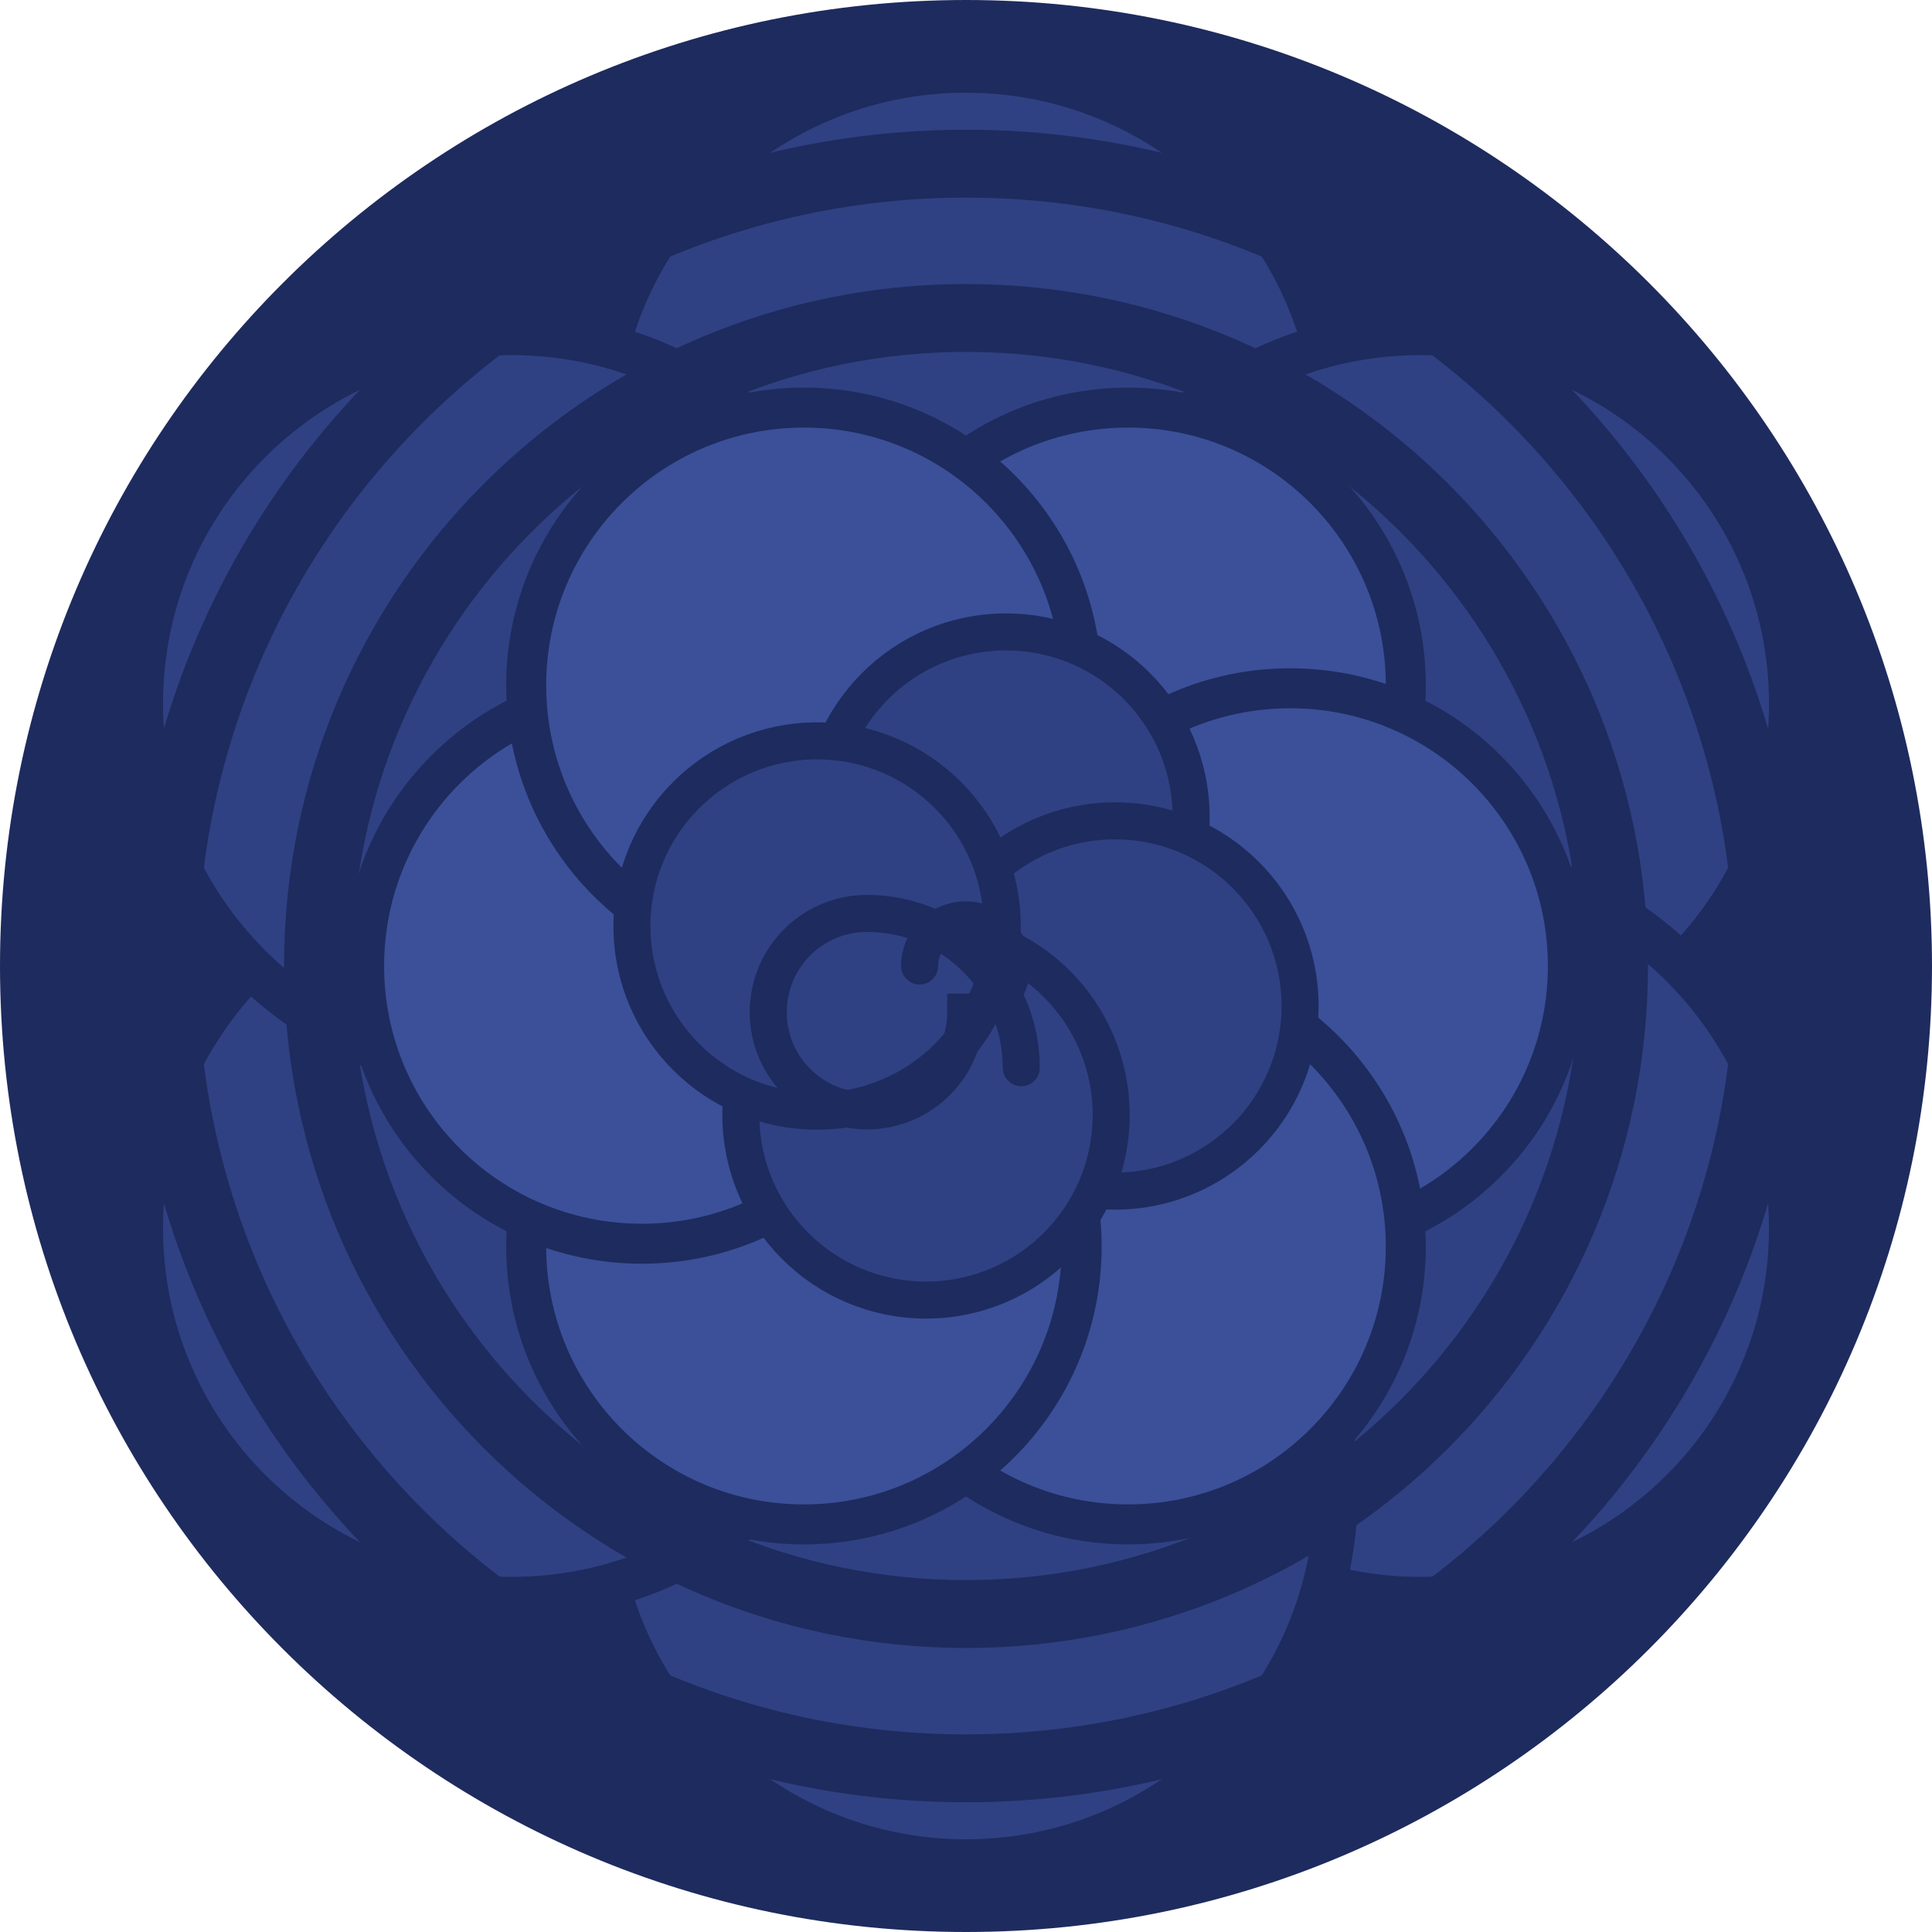
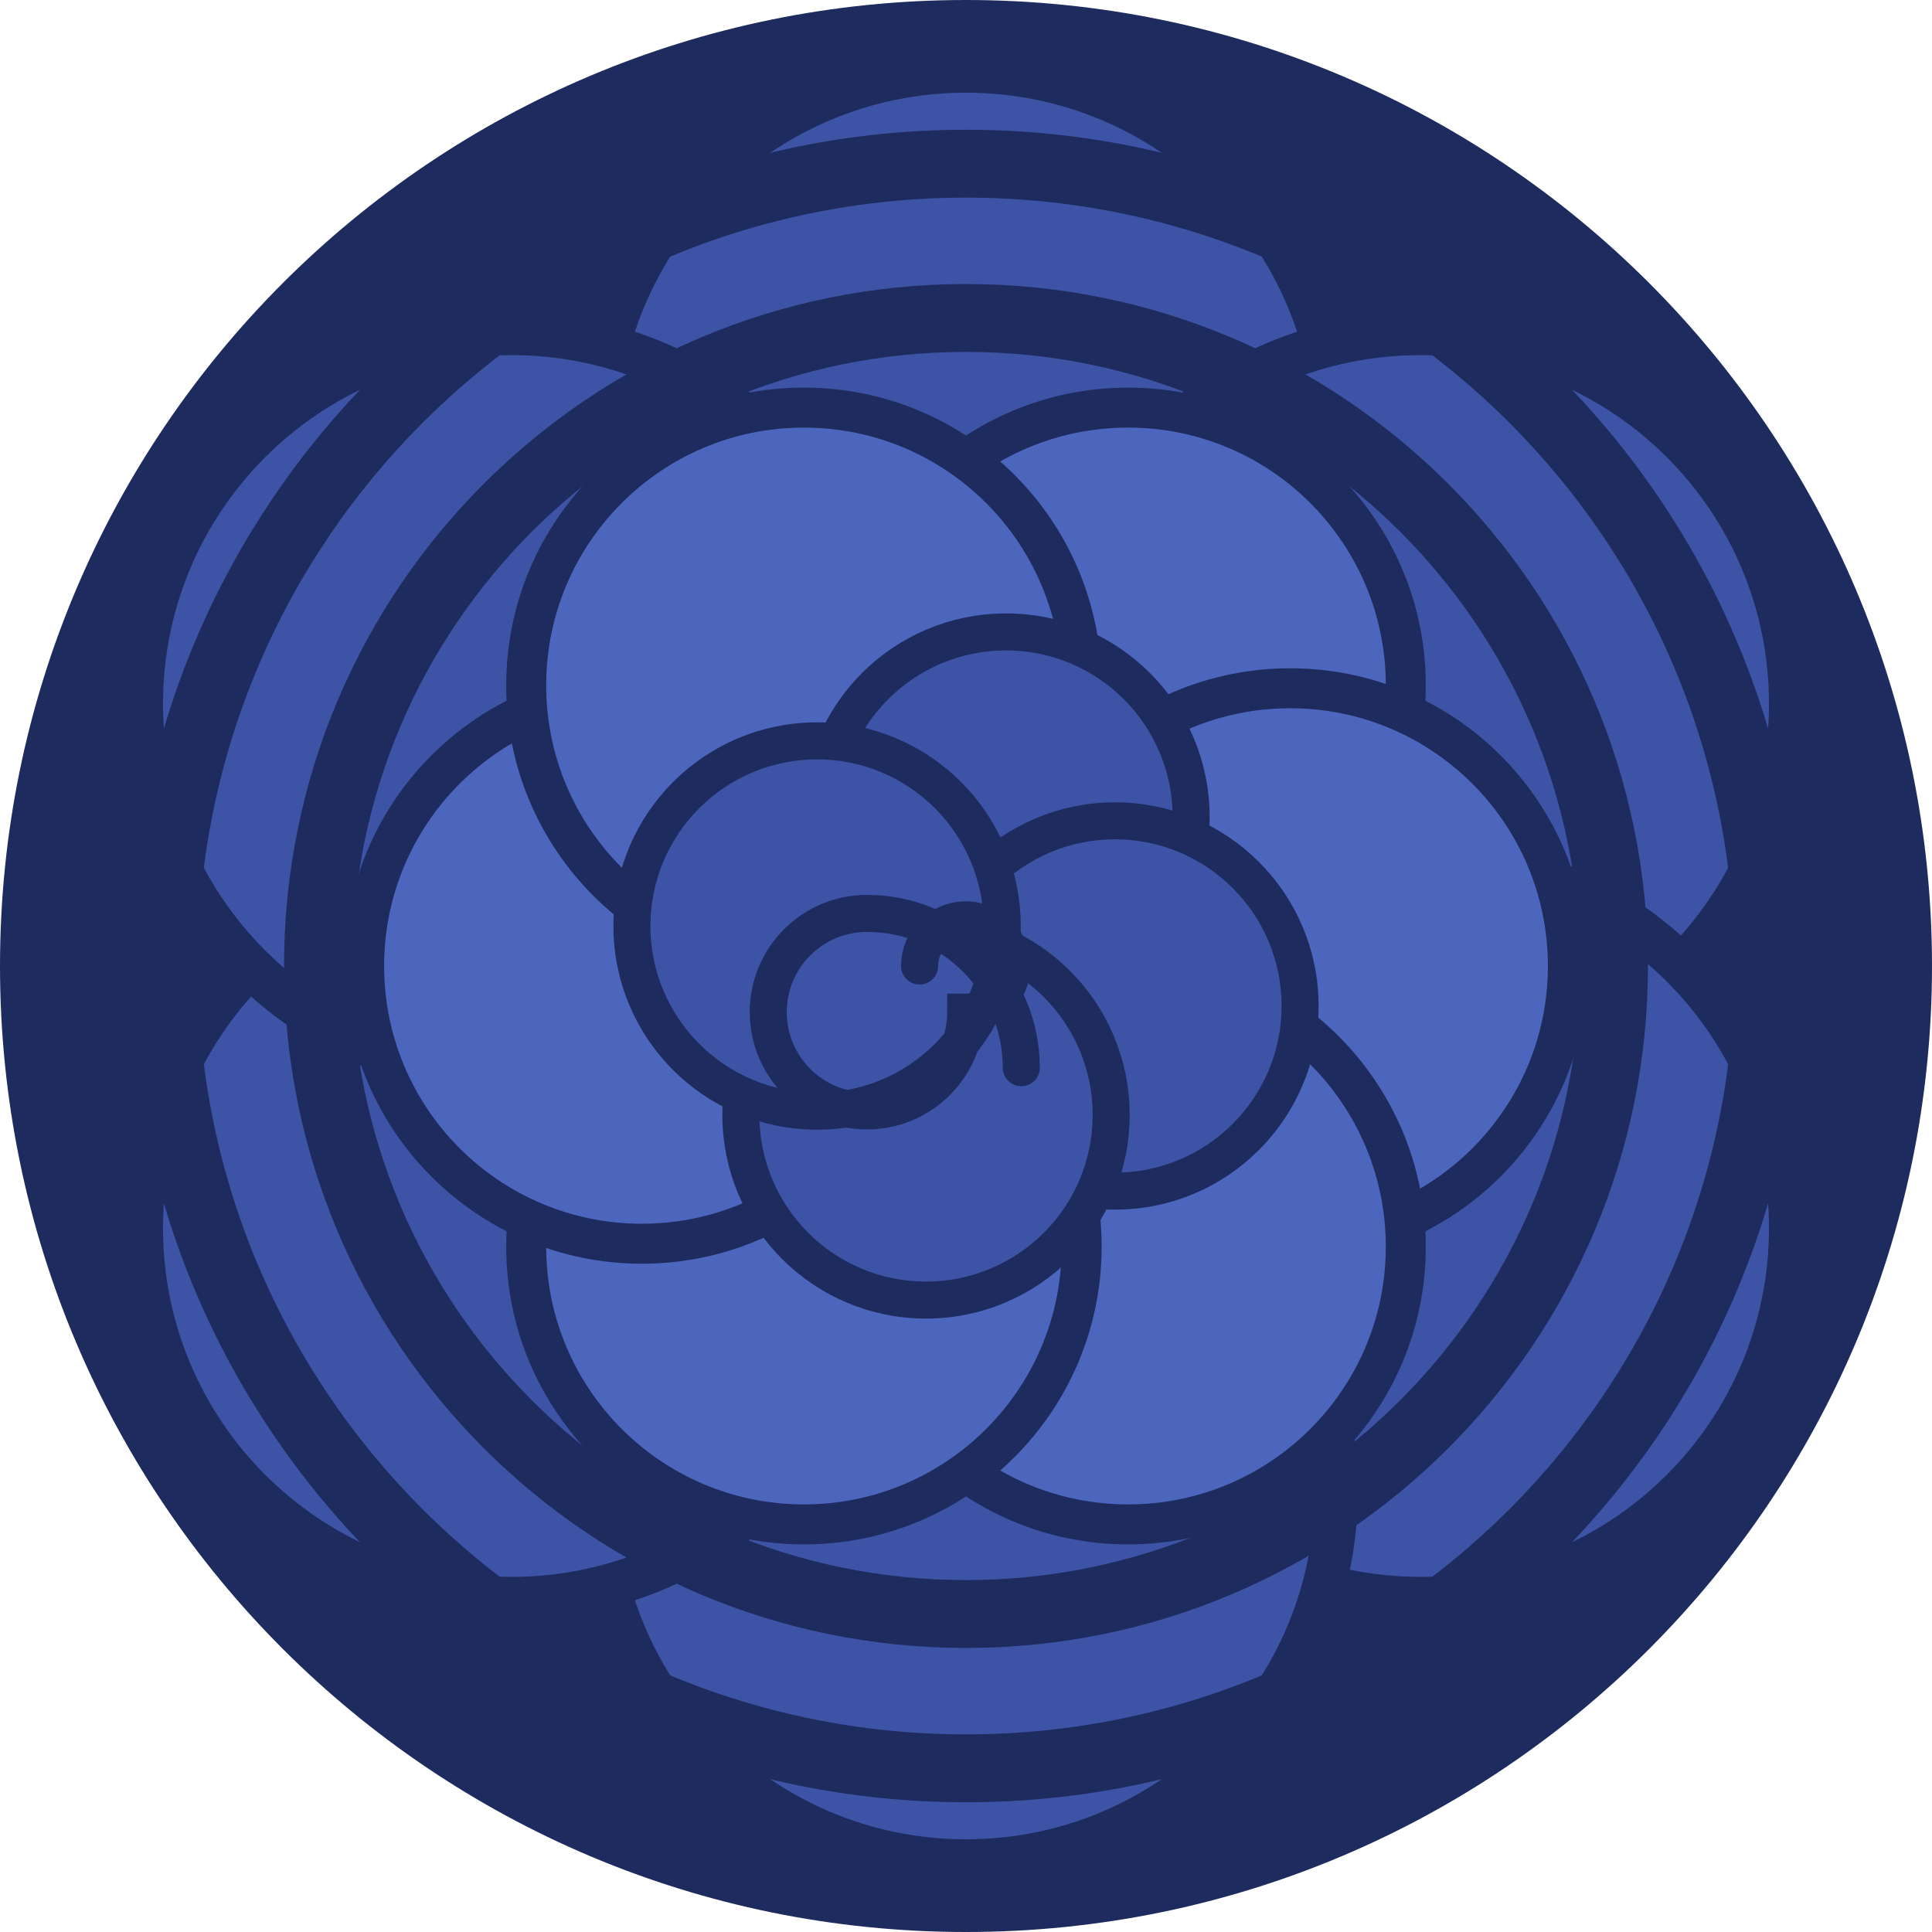
<svg xmlns="http://www.w3.org/2000/svg" viewBox="18 18 72 72" width="288" height="288">
  <clipPath id="c">
    <circle cx="54" cy="54" r="36" />
  </clipPath>
  <g clip-path="url(#c)">
    <rect width="108" height="108" fill="#1E2B5E" />
-     <path d="M40.2,34.45 a13.8,13.8 0 1,0 27.6,0 a13.8,13.8 0 1,0 -27.6,0 Z" fill="#2F4183" stroke="#1E2B5E" stroke-width="1.61" />
-     <path d="M57.13,44.23 a13.8,13.8 0 1,0 27.6,0 a13.8,13.8 0 1,0 -27.6,0 Z" fill="#2F4183" stroke="#1E2B5E" stroke-width="1.61" />
-     <path d="M57.13,63.77 a13.8,13.8 0 1,0 27.6,0 a13.8,13.8 0 1,0 -27.6,0 Z" fill="#2F4183" stroke="#1E2B5E" stroke-width="1.61" />
-     <path d="M40.2,73.55 a13.8,13.8 0 1,0 27.6,0 a13.8,13.8 0 1,0 -27.6,0 Z" fill="#2F4183" stroke="#1E2B5E" stroke-width="1.61" />
-     <path d="M23.27,63.77 a13.8,13.8 0 1,0 27.6,0 a13.8,13.8 0 1,0 -27.6,0 Z" fill="#2F4183" stroke="#1E2B5E" stroke-width="1.61" />
-     <path d="M23.27,44.23 a13.8,13.8 0 1,0 27.6,0 a13.8,13.8 0 1,0 -27.6,0 Z" fill="#2F4183" stroke="#1E2B5E" stroke-width="1.61" />
-     <path d="M49.69,43.54 a10.35,10.35 0 1,0 20.7,0 a10.35,10.35 0 1,0 -20.7,0 Z" fill="#3B5099" stroke="#1E2B5E" stroke-width="1.49" />
-     <path d="M55.73,54 a10.35,10.35 0 1,0 20.7,0 a10.35,10.35 0 1,0 -20.7,0 Z" fill="#3B5099" stroke="#1E2B5E" stroke-width="1.49" />
-     <path d="M49.69,64.46 a10.35,10.35 0 1,0 20.7,0 a10.35,10.35 0 1,0 -20.7,0 Z" fill="#3B5099" stroke="#1E2B5E" stroke-width="1.49" />
-     <path d="M37.61,64.46 a10.35,10.35 0 1,0 20.7,0 a10.35,10.35 0 1,0 -20.7,0 Z" fill="#3B5099" stroke="#1E2B5E" stroke-width="1.49" />
-     <path d="M31.57,54 a10.35,10.35 0 1,0 20.7,0 a10.35,10.35 0 1,0 -20.7,0 Z" fill="#3B5099" stroke="#1E2B5E" stroke-width="1.49" />
-     <path d="M37.61,43.54 a10.35,10.35 0 1,0 20.7,0 a10.35,10.35 0 1,0 -20.7,0 Z" fill="#3B5099" stroke="#1E2B5E" stroke-width="1.49" />
-     <path d="M48.59,48.45 a6.9,6.9 0 1,0 13.8,0 a6.9,6.9 0 1,0 -13.8,0 Z" fill="#2F4183" stroke="#1E2B5E" stroke-width="1.38" />
-     <path d="M52.65,55.49 a6.9,6.9 0 1,0 13.8,0 a6.9,6.9 0 1,0 -13.8,0 Z" fill="#2F4183" stroke="#1E2B5E" stroke-width="1.38" />
-     <path d="M45.61,59.55 a6.9,6.9 0 1,0 13.8,0 a6.9,6.9 0 1,0 -13.8,0 Z" fill="#2F4183" stroke="#1E2B5E" stroke-width="1.38" />
-     <path d="M41.55,52.51 a6.9,6.9 0 1,0 13.8,0 a6.9,6.9 0 1,0 -13.8,0 Z" fill="#2F4183" stroke="#1E2B5E" stroke-width="1.38" />
+     <path d="M40.2,34.45 a13.8,13.8 0 1,0 27.6,0 a13.8,13.8 0 1,0 -27.6,0 Z" fill="#3D54A6" stroke="#1E2B5E" stroke-width="1.61" />
+     <path d="M57.13,44.23 a13.8,13.8 0 1,0 27.6,0 a13.8,13.8 0 1,0 -27.6,0 Z" fill="#3D54A6" stroke="#1E2B5E" stroke-width="1.61" />
+     <path d="M57.13,63.77 a13.8,13.8 0 1,0 27.6,0 a13.8,13.8 0 1,0 -27.6,0 Z" fill="#3D54A6" stroke="#1E2B5E" stroke-width="1.61" />
+     <path d="M40.2,73.55 a13.8,13.8 0 1,0 27.6,0 a13.8,13.8 0 1,0 -27.6,0 Z" fill="#3D54A6" stroke="#1E2B5E" stroke-width="1.61" />
+     <path d="M23.27,63.77 a13.8,13.8 0 1,0 27.6,0 a13.8,13.8 0 1,0 -27.6,0 Z" fill="#3D54A6" stroke="#1E2B5E" stroke-width="1.61" />
+     <path d="M23.27,44.23 a13.8,13.8 0 1,0 27.6,0 a13.8,13.8 0 1,0 -27.6,0 Z" fill="#3D54A6" stroke="#1E2B5E" stroke-width="1.61" />
+     <path d="M49.69,43.54 a10.35,10.35 0 1,0 20.7,0 a10.35,10.35 0 1,0 -20.7,0 Z" fill="#4D66BD" stroke="#1E2B5E" stroke-width="1.49" />
+     <path d="M55.73,54 a10.35,10.35 0 1,0 20.7,0 a10.35,10.35 0 1,0 -20.7,0 Z" fill="#4D66BD" stroke="#1E2B5E" stroke-width="1.49" />
+     <path d="M49.69,64.46 a10.35,10.35 0 1,0 20.7,0 a10.35,10.35 0 1,0 -20.7,0 Z" fill="#4D66BD" stroke="#1E2B5E" stroke-width="1.49" />
+     <path d="M37.61,64.46 a10.35,10.35 0 1,0 20.7,0 a10.35,10.35 0 1,0 -20.7,0 Z" fill="#4D66BD" stroke="#1E2B5E" stroke-width="1.49" />
+     <path d="M31.57,54 a10.35,10.35 0 1,0 20.7,0 a10.35,10.35 0 1,0 -20.7,0 Z" fill="#4D66BD" stroke="#1E2B5E" stroke-width="1.49" />
+     <path d="M37.61,43.54 a10.35,10.35 0 1,0 20.7,0 a10.35,10.35 0 1,0 -20.7,0 Z" fill="#4D66BD" stroke="#1E2B5E" stroke-width="1.49" />
+     <path d="M48.59,48.45 a6.9,6.9 0 1,0 13.8,0 a6.9,6.9 0 1,0 -13.8,0 Z" fill="#3D54A6" stroke="#1E2B5E" stroke-width="1.38" />
+     <path d="M52.65,55.49 a6.9,6.9 0 1,0 13.8,0 a6.9,6.9 0 1,0 -13.8,0 Z" fill="#3D54A6" stroke="#1E2B5E" stroke-width="1.38" />
+     <path d="M45.61,59.55 a6.9,6.9 0 1,0 13.8,0 a6.9,6.9 0 1,0 -13.8,0 Z" fill="#3D54A6" stroke="#1E2B5E" stroke-width="1.38" />
+     <path d="M41.55,52.51 a6.9,6.9 0 1,0 13.8,0 a6.9,6.9 0 1,0 -13.8,0 Z" fill="#3D54A6" stroke="#1E2B5E" stroke-width="1.38" />
    <path d="M52.27,54 a1.72,1.72 0 1,1 1.72,1.72 a3.68,3.68 0 1,1 -3.68,-3.68 a5.75,5.75 0 0,1 5.75,5.75" fill="none" stroke="#1E2B5E" stroke-width="1.38" stroke-linecap="round" />
    <path d="M29.85,54 a24.15,24.15 0 1,0 48.3,0 a24.15,24.15 0 1,0 -48.3,0 Z" fill="none" stroke="#1E2B5E" stroke-width="2.53" />
    <path d="M24.1,54 a29.9,29.9 0 1,0 59.8,0 a29.9,29.9 0 1,0 -59.8,0 Z" fill="none" stroke="#1E2B5E" stroke-width="2.53" />
  </g>
</svg>
